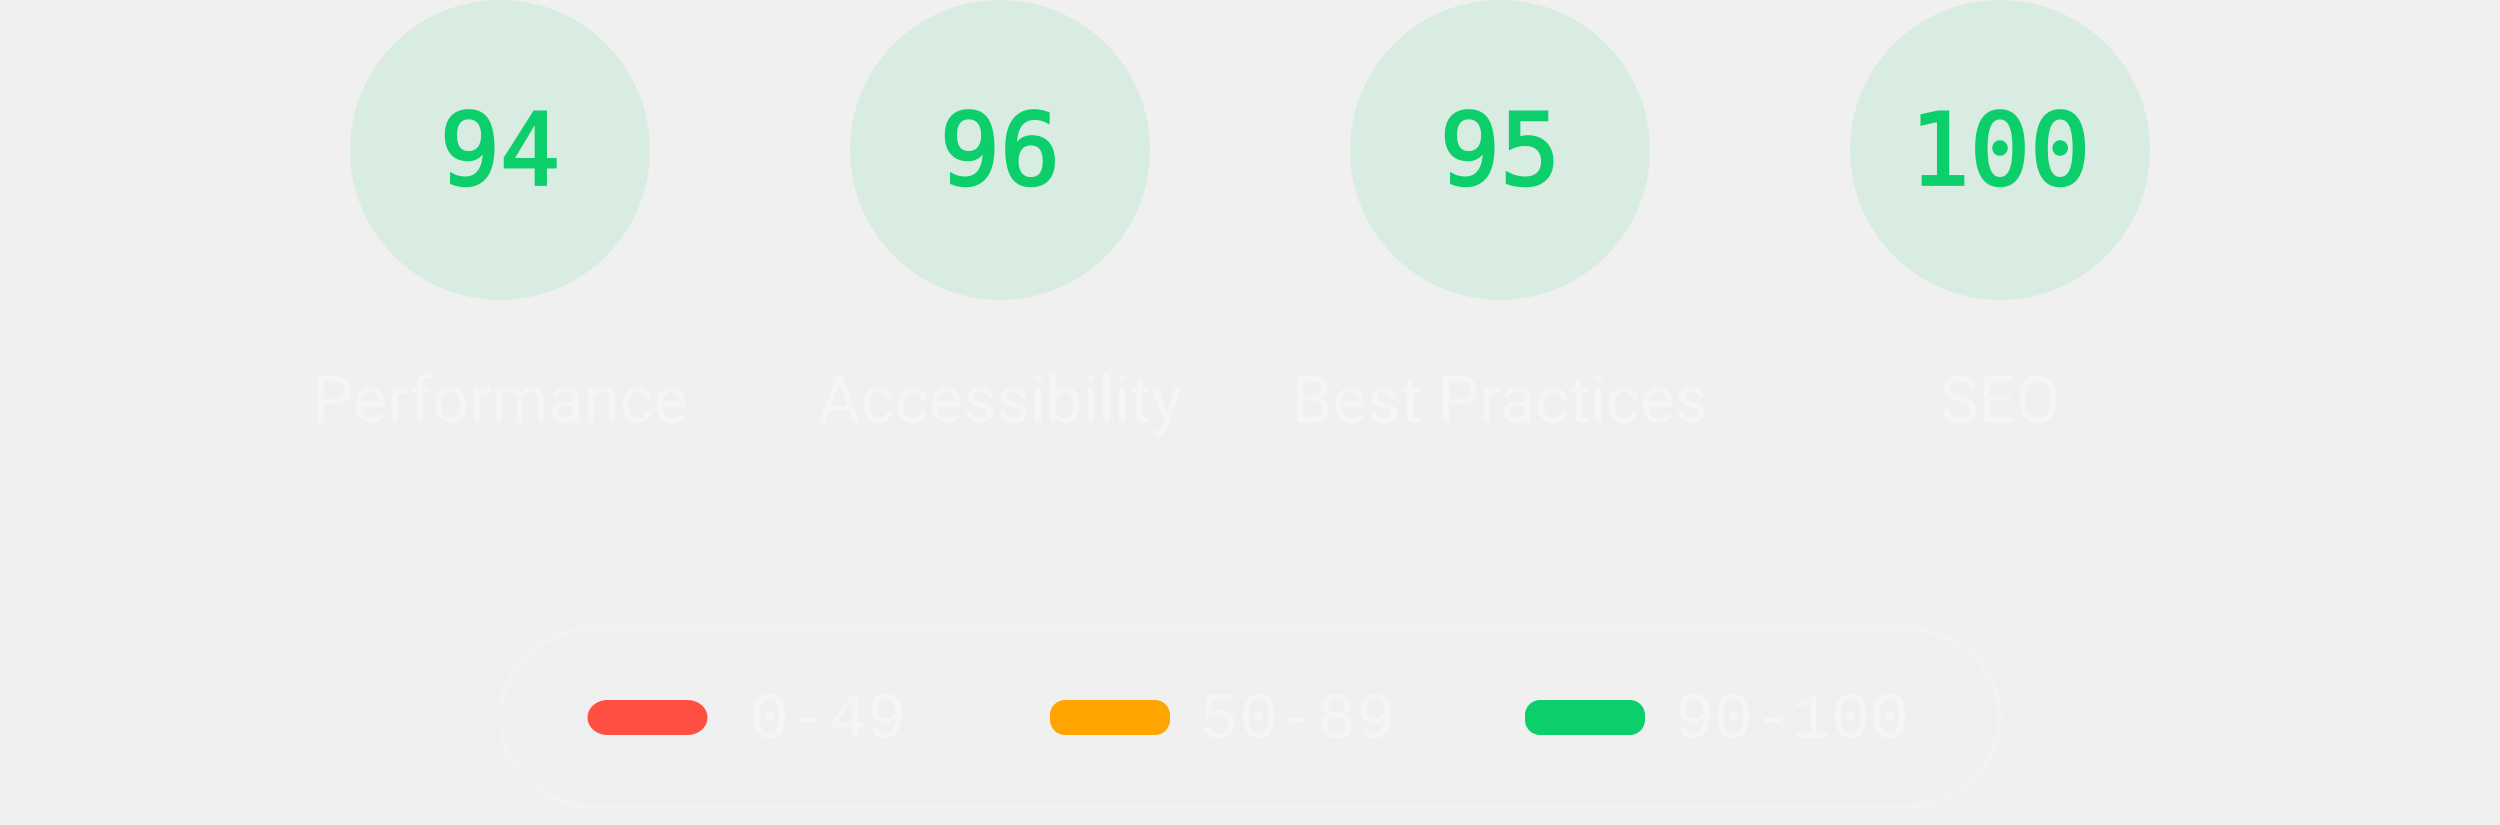
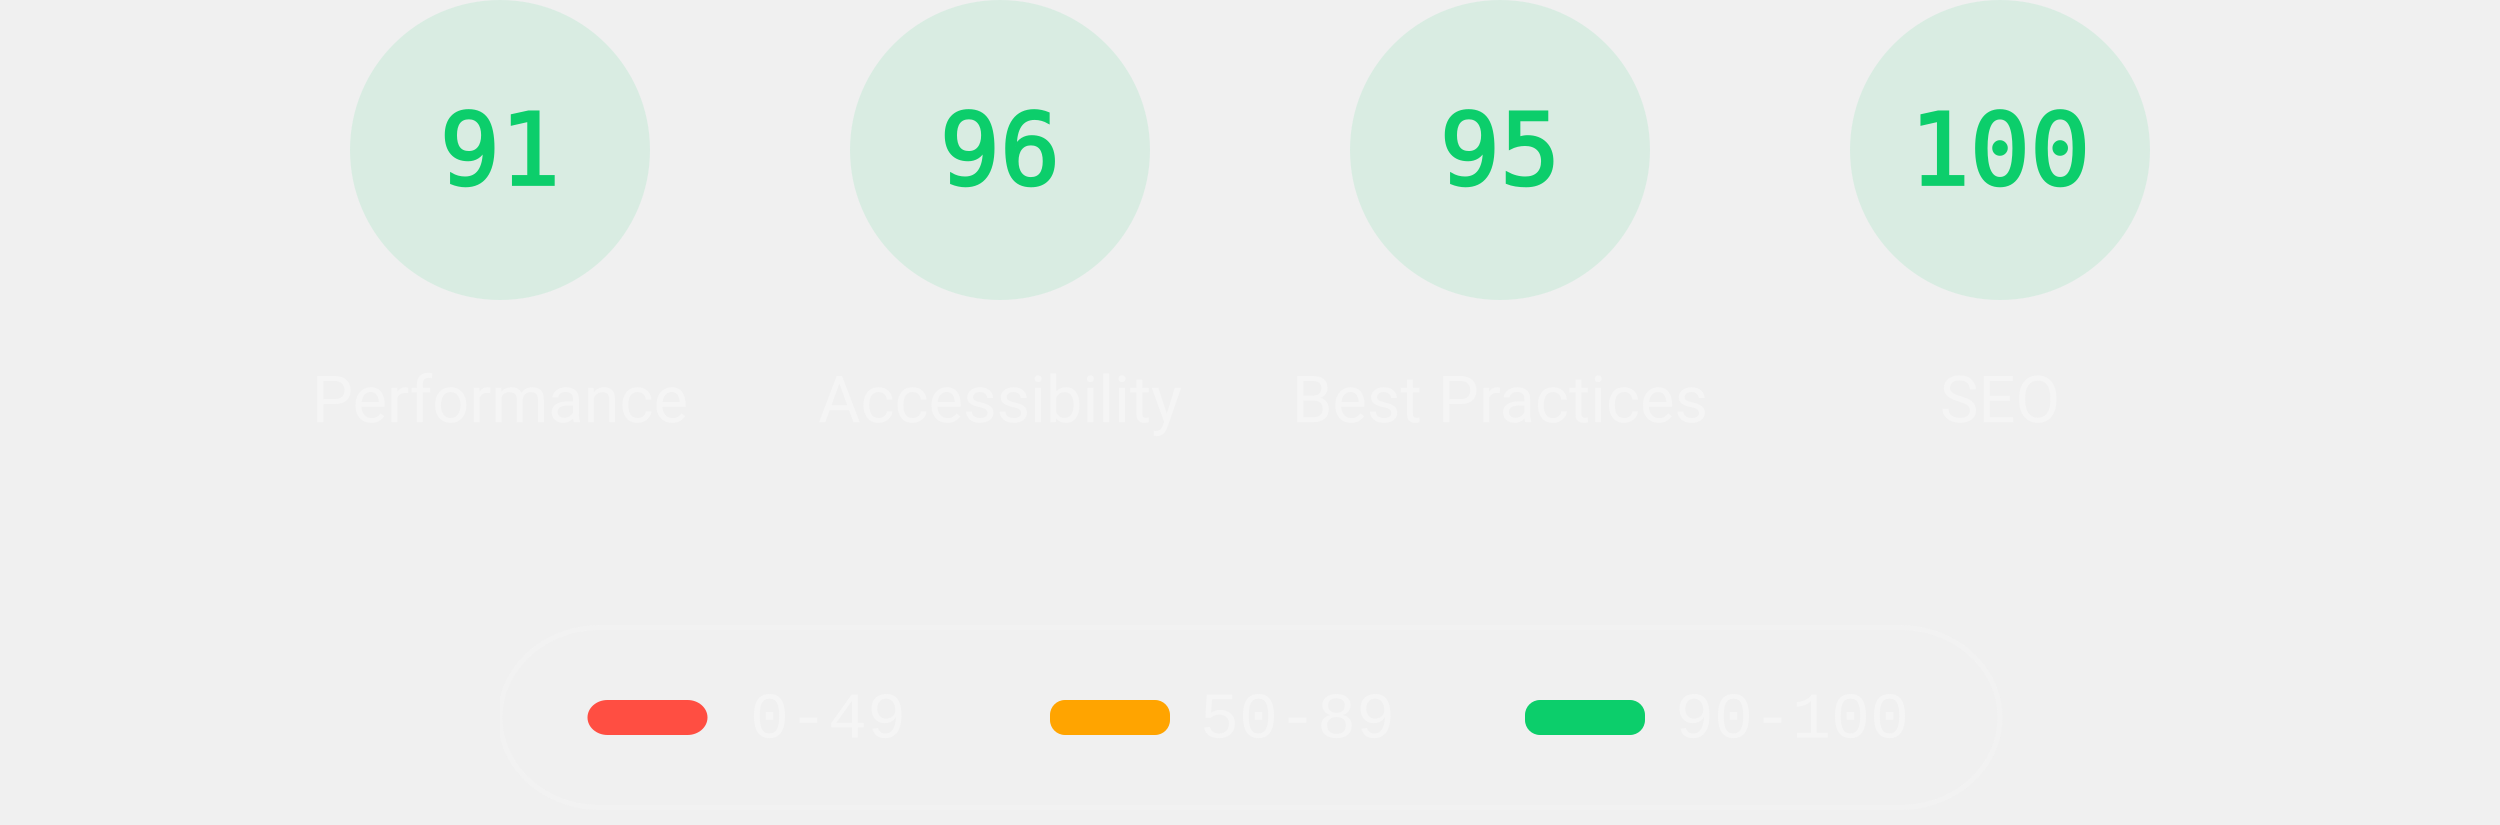
<svg xmlns="http://www.w3.org/2000/svg" class="theme--dark" fill="none" width="1000" height="330">
  <style>
			.gauge-base {
				opacity: 0.1
			}

			.gauge-arc {
				fill: none;
				animation-delay: 250ms;
				stroke-linecap: round;
				transform: rotate(-90deg);
				transform-origin: 100px 60px;
				animation: load-gauge 1s ease forwards
			}

			.guage-text {
				font-size: 40px;
				font-family: monospace;
				text-align: center
			}

			.guage-red {
				color: #ff4e42;
				fill: #ff4e42;
				stroke: #ff4e42
			}
			.guage-orange {
				color: #ffa400;
				fill: #ffa400;
				stroke: #ffa400
			}
			.guage-green {
				color: #0cce6b;
				fill: #0cce6b;
				stroke: #0cce6b
			}
			.theme--agnostic .guage-undefined {
				color: #5c5c5c;
				fill: #5c5c5c;
				stroke: #5c5c5c
			}
			.theme--light .guage-undefined {
				color: #1e1e1e;
				fill: #1e1e1e;
				stroke: #1e1e1e
			}
			.theme--dark .guage-undefined {
				color: #f5f5f5;
				fill: #f5f5f5;
				stroke: #f5f5f5
			}

			.guage-title {
				stroke: none;
				font-size: 26px;
				line-height: 26px;
				font-family: Roboto, Halvetica, Arial, sans-serif
			}
			.metric.guage-title {
				font-family: 'Courier New', Courier, monospace
			}
			.theme--agnostic .guage-title {
				color: #737373;
				fill: #737373
			}
			.theme--light .guage-title {
				color: #212121;
				fill: #212121
			}
			.theme--dark .guage-title {
				color: #f5f5f5;
				fill: #f5f5f5
			}

			@keyframes load-gauge {
				from {
					stroke-dasharray: 0 352.858
				}
			}
			.lh-gauge--pwa__disc {
				fill: #e0e0e0
			}
			.lh-gauge--pwa__logo {
				position: relative;
				fill: #b0b0b0
			}
			.lh-gauge--pwa__invisible {
				display: none
			}
			.lh-gauge--pwa__visible {
				display: inline
			}
			.guage-invisible {
				display: none
			}
			.lh-gauge--pwa__logo--primary-color {
				fill: #304ffe
			}
			.theme--agnostic .lh-gauge--pwa__logo--secondary-color {
				fill: #787878
			}
			.theme--light .lh-gauge--pwa__logo--secondary-color {
				fill: #3d3d3d
			}
			.theme--dark .lh-gauge--pwa__logo--secondary-color {
				fill: #d8b6b6
			}
			.theme--light #svg_2 {
				stroke: #00000022
			}
			.theme--agnostic #svg_2 {
				stroke: #616161
			}
			.theme--light #svg_2 {
				stroke: #00000022
			}
			.theme--dark #svg_2 {
				stroke: #f5f5f566
			}
		</style>
  <svg class="guage-div guage-perf guage-green" viewBox="0 0 200 200" width="200" height="200" x="100" y="0">
    <circle class="gauge-base" r="56" cx="100" cy="60" stroke-width="8" />
-     <circle class="gauge-arc guage-arc-1" r="56" cx="100" cy="60" stroke-width="8" style="stroke-dasharray: 330.747, 351.858;" />
-     <text class="guage-text" x="100px" y="60px" alignment-baseline="central" dominant-baseline="central" text-anchor="middle">94</text>
+     <circle class="gauge-arc guage-arc-1" r="56" cx="100" cy="60" stroke-width="8" style="stroke-dasharray: 320.191, 351.858;" />
+     <text class="guage-text" x="100px" y="60px" alignment-baseline="central" dominant-baseline="central" text-anchor="middle">91</text>
    <text class="guage-title" x="100px" y="160px" alignment-baseline="central" dominant-baseline="central" text-anchor="middle">Performance</text>
  </svg>
  <svg class="guage-div guage-acc guage-green" viewBox="0 0 200 200" width="200" height="200" x="300" y="0">
    <circle class="gauge-base" r="56" cx="100" cy="60" stroke-width="8" />
    <circle class="gauge-arc guage-arc-2" r="56" cx="100" cy="60" stroke-width="8" style="stroke-dasharray: 337.784, 351.858;" />
    <text class="guage-text" x="100px" y="60px" alignment-baseline="central" dominant-baseline="central" text-anchor="middle">96</text>
    <text class="guage-title" x="100px" y="160px" alignment-baseline="central" dominant-baseline="central" text-anchor="middle">Accessibility</text>
  </svg>
  <svg class="guage-div guage-best guage-green" viewBox="0 0 200 200" width="200" height="200" x="500" y="0">
    <circle class="gauge-base" r="56" cx="100" cy="60" stroke-width="8" />
    <circle class="gauge-arc guage-arc-3" r="56" cx="100" cy="60" stroke-width="8" style="stroke-dasharray: 334.265, 351.858;" />
    <text class="guage-text" x="100px" y="60px" alignment-baseline="central" dominant-baseline="central" text-anchor="middle">95</text>
    <text class="guage-title" x="100px" y="160px" alignment-baseline="central" dominant-baseline="central" text-anchor="middle">Best Practices</text>
  </svg>
  <svg class="guage-div guage-seo guage-green" viewBox="0 0 200 200" width="200" height="200" x="700" y="0">
    <circle class="gauge-base" r="56" cx="100" cy="60" stroke-width="8" />
    <circle class="gauge-arc guage-arc-4" r="56" cx="100" cy="60" stroke-width="8" style="stroke-dasharray: 351.858, 351.858;" />
    <text class="guage-text" x="100px" y="60px" alignment-baseline="central" dominant-baseline="central" text-anchor="middle">100</text>
    <text class="guage-title" x="100px" y="160px" alignment-baseline="central" dominant-baseline="central" text-anchor="middle">SEO</text>
  </svg>
  <svg class="guage-div guage-pwa guage-invisible" viewBox="0 0 200 200" width="200" height="200" x="900" y="0">
    <svg viewBox="0 0 60 60" width="112" height="112" x="44" y="4">
      <defs>
        <linearGradient id="lh-gauge--pwa__check-circle__gradient-0" x1="50%" y1="0%" x2="50%" y2="100%">
          <stop stop-color="#00C852" offset="0%" />
          <stop stop-color="#009688" offset="100%" />
        </linearGradient>
        <linearGradient id="lh-gauge--pwa__installable__shadow-gradient-0" x1="76.056%" x2="24.111%" y1="82.995%" y2="24.735%">
          <stop stop-color="#A5D6A7" offset="0%" />
          <stop stop-color="#80CBC4" offset="100%" />
        </linearGradient>
        <linearGradient id="lh-gauge--pwa__fast-reliable__shadow-gradient-0" x1="76.056%" y1="82.995%" x2="25.678%" y2="26.493%">
          <stop stop-color="#64B5F6" offset="0%" />
          <stop stop-color="#2979FF" offset="100%" />
        </linearGradient>
        <g id="lh-gauge--pwa__fast-reliable-badge-0">
          <circle fill="#FFFFFF" cx="10" cy="10" r="10" />
          <path fill="#304FFE" d="M10 3.58l5.25 2.34v3.5c0 3.23-2.24 6.26-5.25 7-3.01-.74-5.25-3.77-5.25-7v-3.5L10 3.58zm-.47 10.74l2.76-4.83.03-.07c.04-.08 0-.24-.22-.24h-1.64l.47-3.26h-.47l-2.7 4.77c-.02.01.05-.1-.04.05-.09.16-.1.31.18.31h1.63l-.47 3.27h.47z" />
        </g>
        <g id="lh-gauge--pwa__installable-badge-0">
          <circle fill="#FFFFFF" cx="10" cy="10" r="10" />
          <path fill="#009688" d="M10 4.167A5.835 5.835 0 0 0 4.167 10 5.835 5.835 0 0 0 10 15.833 5.835 5.835 0 0 0 15.833 10 5.835 5.835 0 0 0 10 4.167zm2.917 6.416h-2.334v2.334H9.417v-2.334H7.083V9.417h2.334V7.083h1.166v2.334h2.334v1.166z" />
        </g>
      </defs>
      <g stroke="none" fill-rule="nonzero">
        <circle class="lh-gauge--pwa__disc" cx="30" cy="30" r="30" />
        <g class="lh-gauge--pwa__logo">
          <path d="M35.66 19.39l.7-1.75h2L37.4 15 38.6 12l3.4 9h-2.51l-.58-1.61z" />
          <path d="M33.52 21l3.65-9h-2.42l-2.5 5.82L30.5 12h-1.86l-1.9 5.82-1.35-2.65-1.21 3.72L25.4 21h2.38l1.72-5.2 1.64 5.2z" />
          <path fill-rule="nonzero" d="M20.3 17.91h1.48c.45 0 .85-.05 1.2-.15l.39-1.18 1.07-3.3a2.64 2.64 0 0 0-.28-.37c-.55-.6-1.36-.91-2.42-.91H18v9h2.3V17.9zm1.96-3.84c.22.22.33.5.33.87 0 .36-.1.65-.29.87-.2.23-.59.35-1.15.35h-.86v-2.41h.87c.52 0 .89.1 1.1.32z" />
        </g>
        <rect class="lh-gauge--pwa__component lh-gauge--pwa__na-line lh-gauge--pwa__invisible" fill="#FFFFFF" x="20" y="32" width="20" height="4" rx="2" />
        <g class="lh-gauge--pwa__component lh-gauge--pwa__fast-reliable-badge lh-gauge--pwa__invisible" transform="translate(20, 29)">
          <path fill="url(#lh-gauge--pwa__fast-reliable__shadow-gradient-0)" d="M33.63 19.49A30 30 0 0 1 16.2 30.36L3 17.14 17.14 3l16.49 16.49z" />
          <use href="#lh-gauge--pwa__fast-reliable-badge-0" />
        </g>
        <g class="lh-gauge--pwa__component lh-gauge--pwa__installable-badge lh-gauge--pwa__invisible" transform="translate(20, 29)">
          <path fill="url(#lh-gauge--pwa__installable__shadow-gradient-0)" d="M33.629 19.487c-4.272 5.453-10.391 9.39-17.415 10.869L3 17.142 17.142 3 33.63 19.487z" />
          <use href="#lh-gauge--pwa__installable-badge-0" />
        </g>
        <g class="lh-gauge--pwa__component lh-gauge--pwa__fast-reliable-installable-badges lh-gauge--pwa__invisible">
          <g transform="translate(8, 29)">
            <path fill="url(#lh-gauge--pwa__fast-reliable__shadow-gradient-0)" d="M16.321 30.463L3 17.143 17.142 3l22.365 22.365A29.864 29.864 0 0 1 22 31c-1.942 0-3.84-.184-5.679-.537z" />
            <use href="#lh-gauge--pwa__fast-reliable-badge-0" />
          </g>
          <g transform="translate(32, 29)">
            <path fill="url(#lh-gauge--pwa__installable__shadow-gradient-0)" d="M25.982 11.84a30.107 30.107 0 0 1-13.08 15.203L3 17.143 17.142 3l8.84 8.84z" />
            <use href="#lh-gauge--pwa__installable-badge-0" />
          </g>
        </g>
        <g class="lh-gauge--pwa__component lh-gauge--pwa__check-circle lh-gauge--pwa__invisible" transform="translate(18, 28)">
          <circle fill="#FFFFFF" cx="12" cy="12" r="12" />
          <path fill="url(#lh-gauge--pwa__check-circle__gradient-0)" d="M12 2a10 10 0 1 0 0 20 10 10 0 0 0 0-20zm-2 15l-5-5 1.41-1.41L10 14.17l7.59-7.59L19 8l-9 9z" />
        </g>
      </g>
    </svg>
    <text class="guage-title" y="160px" alignment-baseline="central" dominant-baseline="central" text-anchor="middle">
      <tspan x="100px" dy="-6px">Progressive</tspan>
      <tspan x="100px" dy="30px">Web App</tspan>
    </text>
  </svg>
  <svg width="604" height="76" x="200" y="250">
    <g>
      <rect fill="none" id="canvas_background" height="80" width="604" y="-1" x="-1" />
      <g display="none" overflow="visible" y="0" x="0" height="100%" width="100%" id="canvasGrid">
        <rect fill="url(#gridpattern)" stroke-width="0" y="0" x="0" height="100%" width="100%" />
      </g>
    </g>
    <g>
      <rect fill-opacity="0" stroke-width="2" rx="40" id="svg_2" height="72" width="600" y="1" x="0" fill="#000000" />
      <rect stroke="#000" rx="8" id="svg_3" height="14" width="48" y="30" x="35" stroke-opacity="null" stroke-width="0" fill="#ff4e42" />
      <rect stroke="#000" rx="6" id="svg_4" height="14" width="48" y="30" x="220" stroke-opacity="null" stroke-width="0" fill="#ffa400" />
      <rect stroke="#000" rx="6" id="svg_5" height="14" width="48" y="30" x="410" stroke-opacity="null" stroke-width="0" fill="#0cce6b" />
      <text class="metric guage-title" xml:space="preserve" text-anchor="start" font-size="26" id="svg_6" y="45" x="100" stroke-opacity="null" stroke-width="0" stroke="#000">0-49</text>
      <text class="metric guage-title" xml:space="preserve" text-anchor="start" font-size="26" id="svg_7" y="45" x="280" stroke-opacity="null" stroke-width="0" stroke="#000">50-89</text>
      <text class="metric guage-title" xml:space="preserve" text-anchor="start" font-size="26" id="svg_8" y="45" x="470" stroke-opacity="null" stroke-width="0" stroke="#000">90-100</text>
    </g>
  </svg>
</svg>
